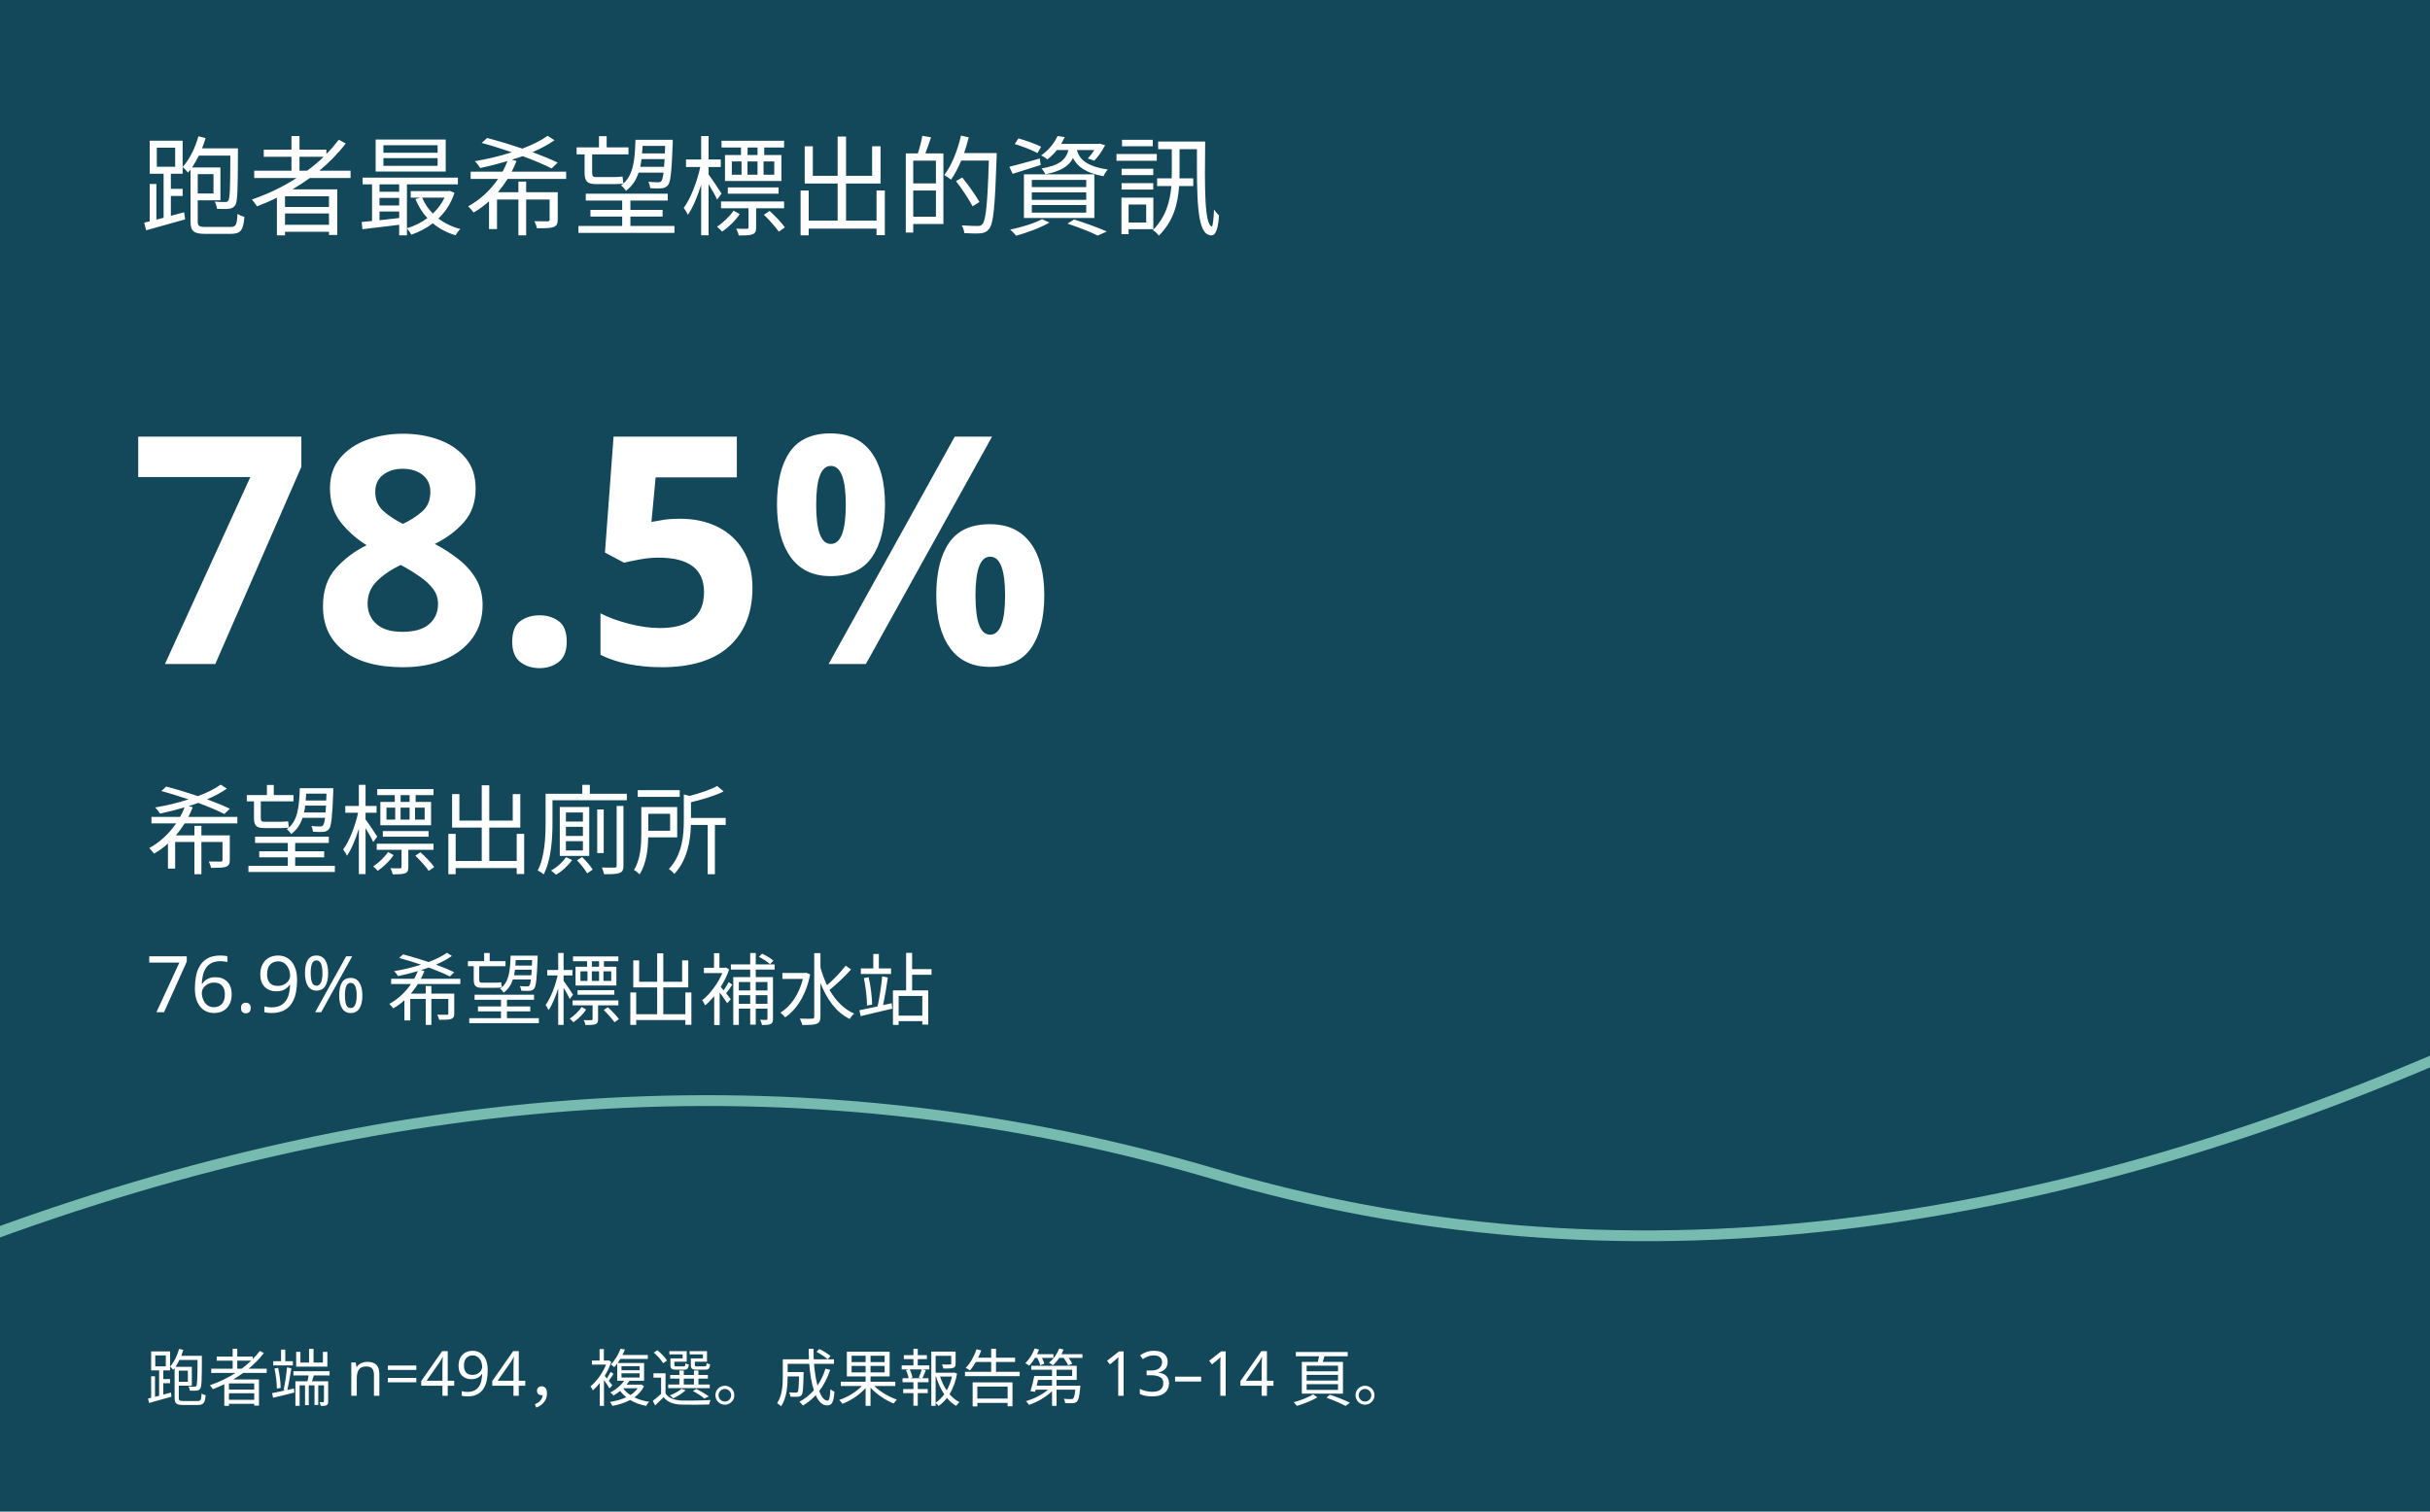
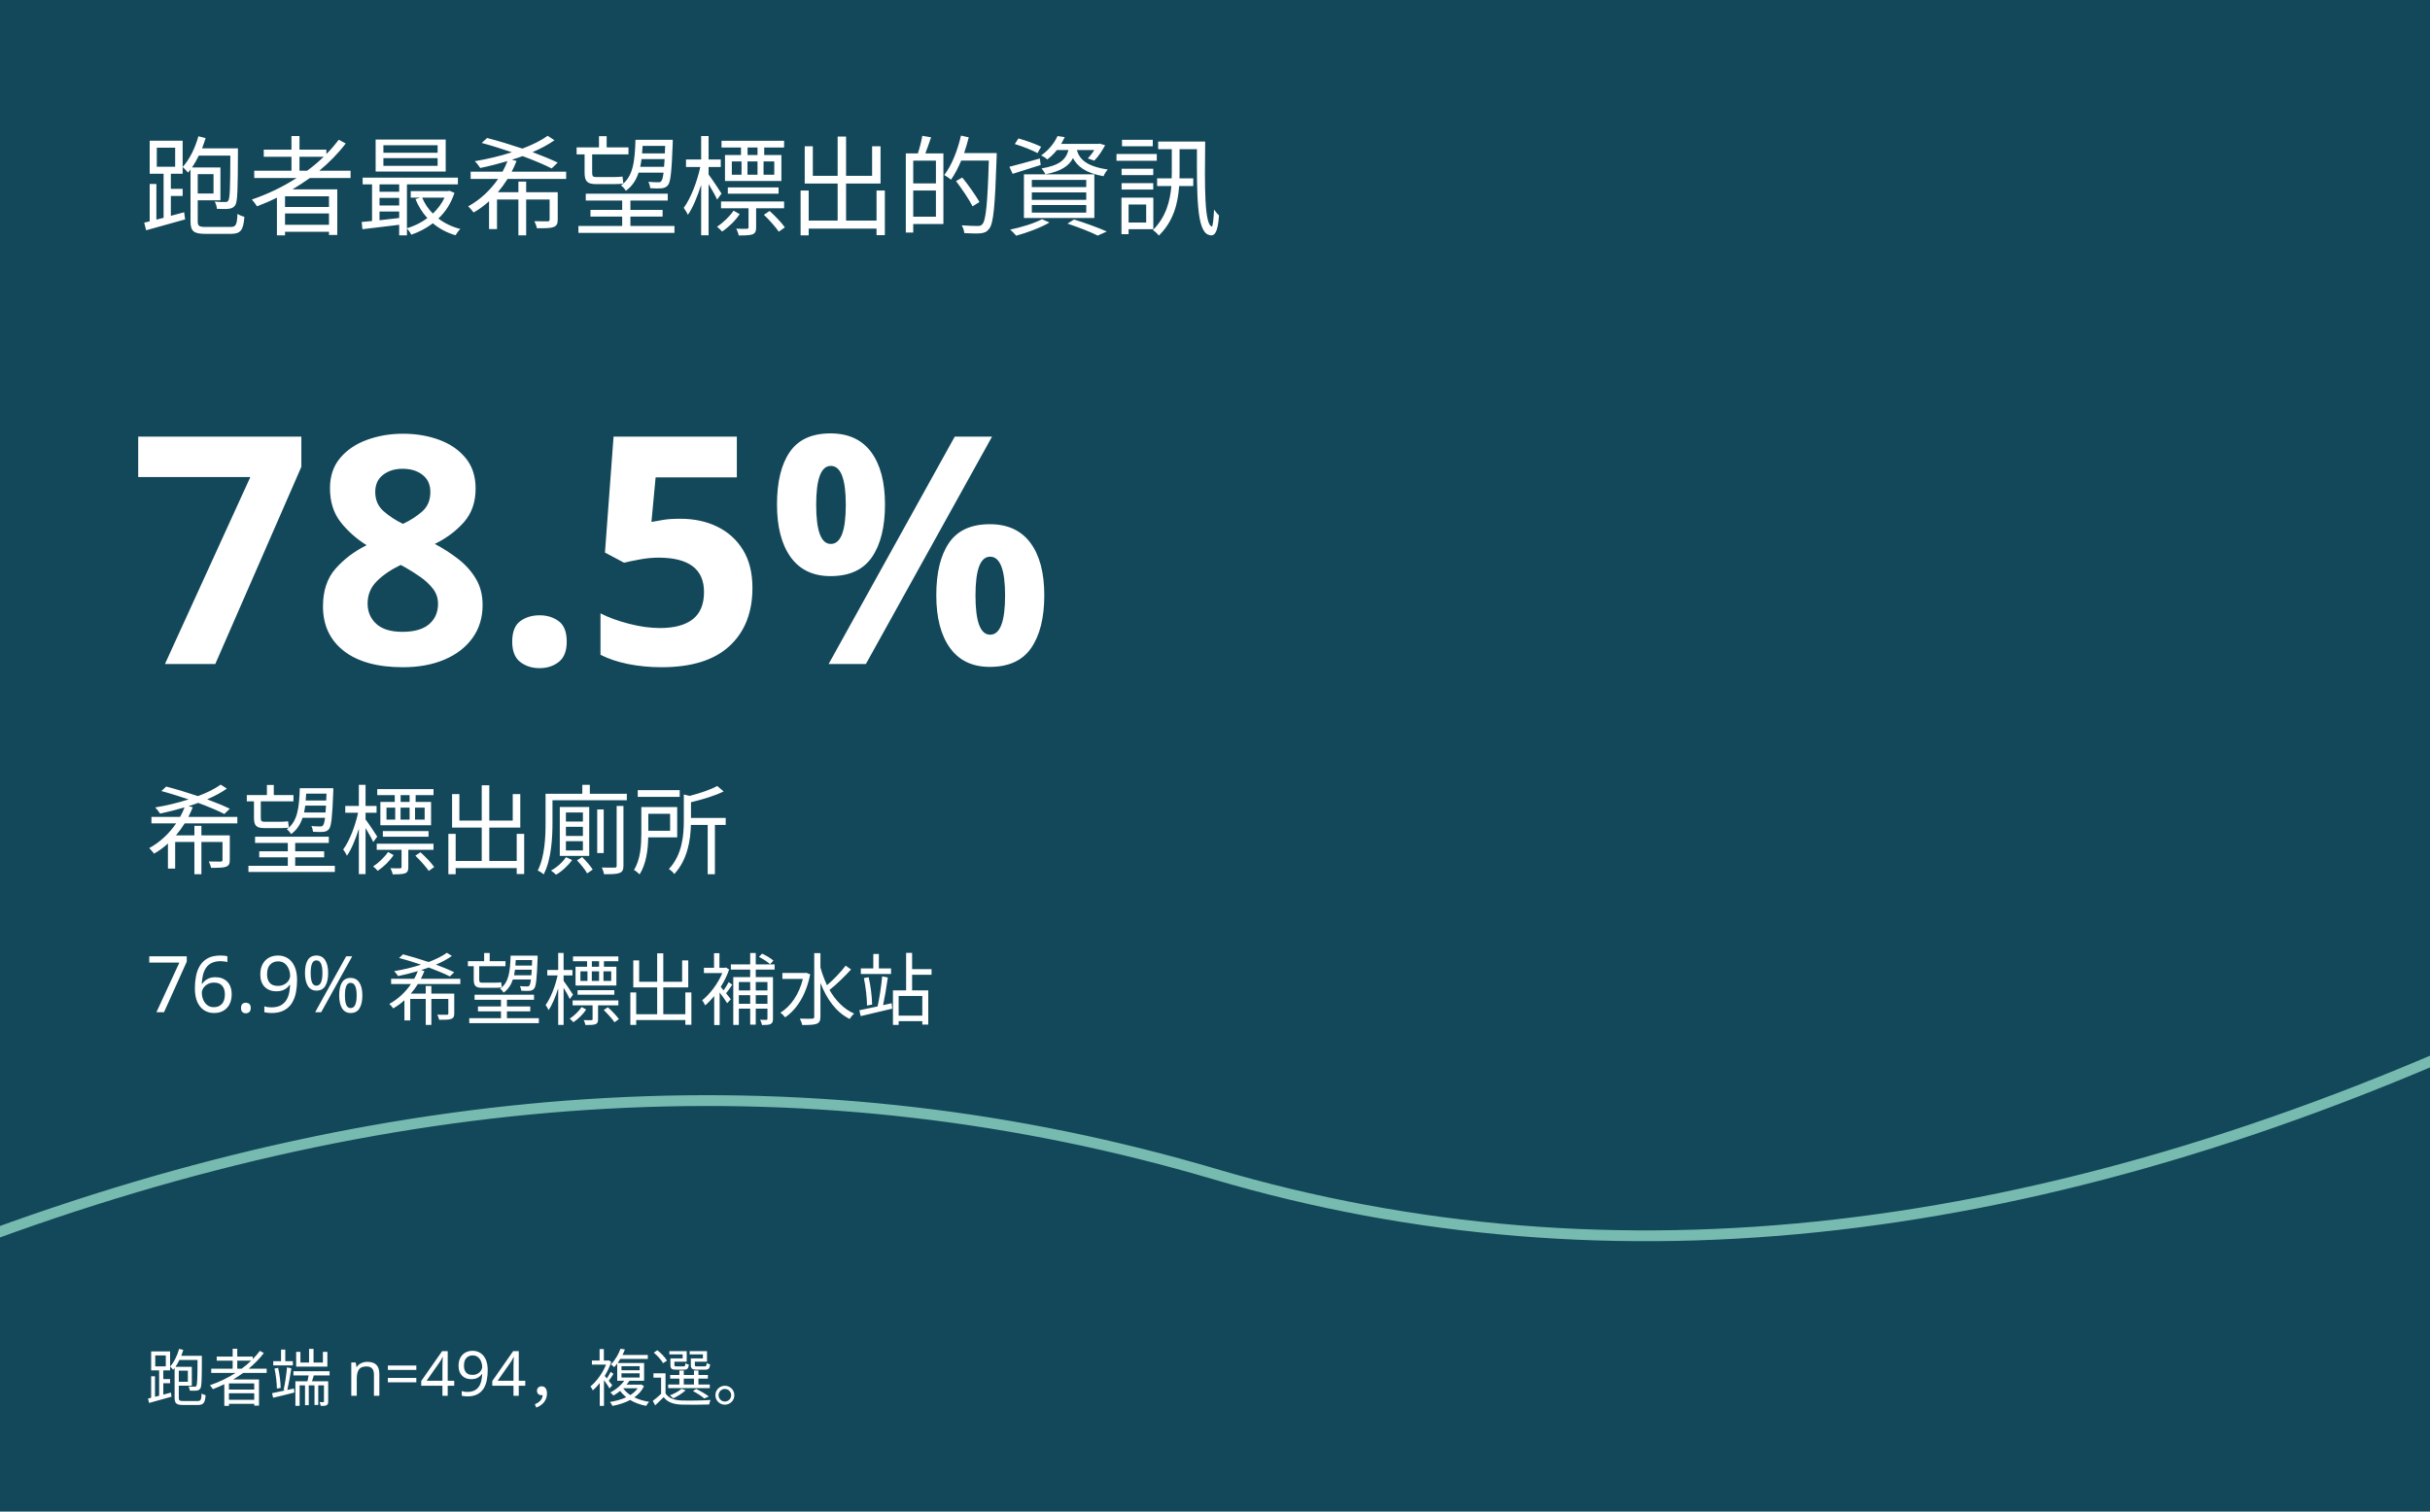
<svg xmlns="http://www.w3.org/2000/svg" width="900" height="560" viewBox="0 0 900 560">
  <rect width="900" height="560" fill="#12485a" />
  <path d="M-10 460 Q230 370 450 435 T930 380" fill="none" stroke="#76bab0" stroke-width="4" />
  <g fill="white" font-family="sans-serif">
    <text x="52" y="84" font-size="40">跑者最希望標出的資訊</text>
    <text x="48" y="246" font-weight="bold" font-size="118">78.5%</text>
    <text x="54" y="321" font-size="36">希望標出廁所</text>
    <text x="54" y="375" font-size="29">76.9% 希望標出補水站</text>
-     <text x="54" y="519" font-size="23">跑者端 n=494，複選。成果報告第 13–14 頁。</text>
+     <text x="54" y="519" font-size="23">跑者端 n=494，複選。</text>
  </g>
</svg>
